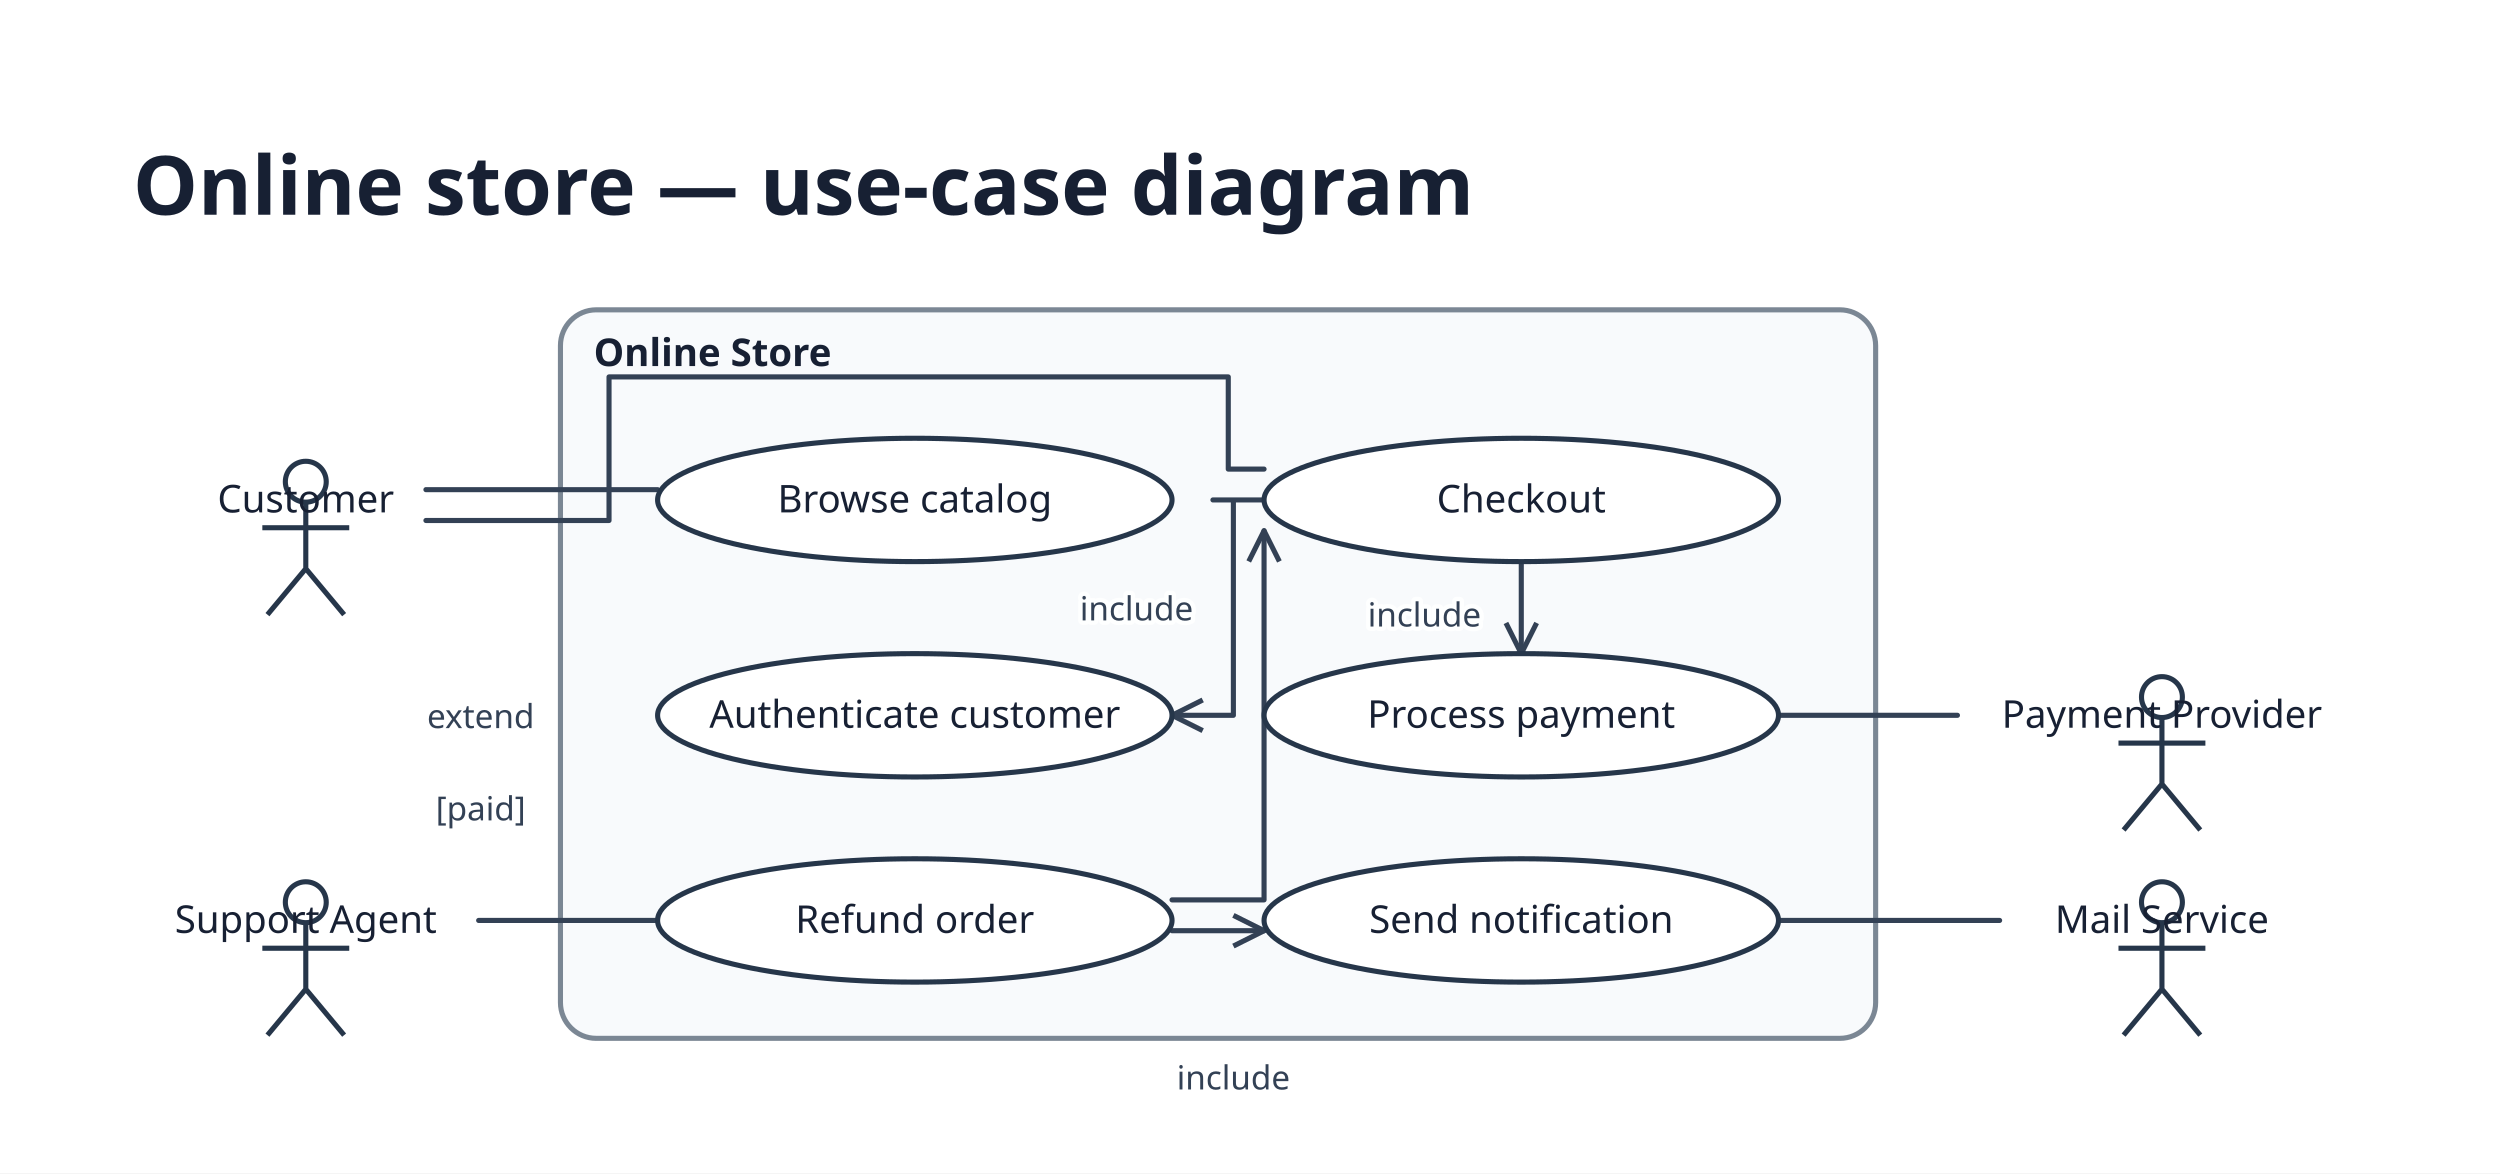
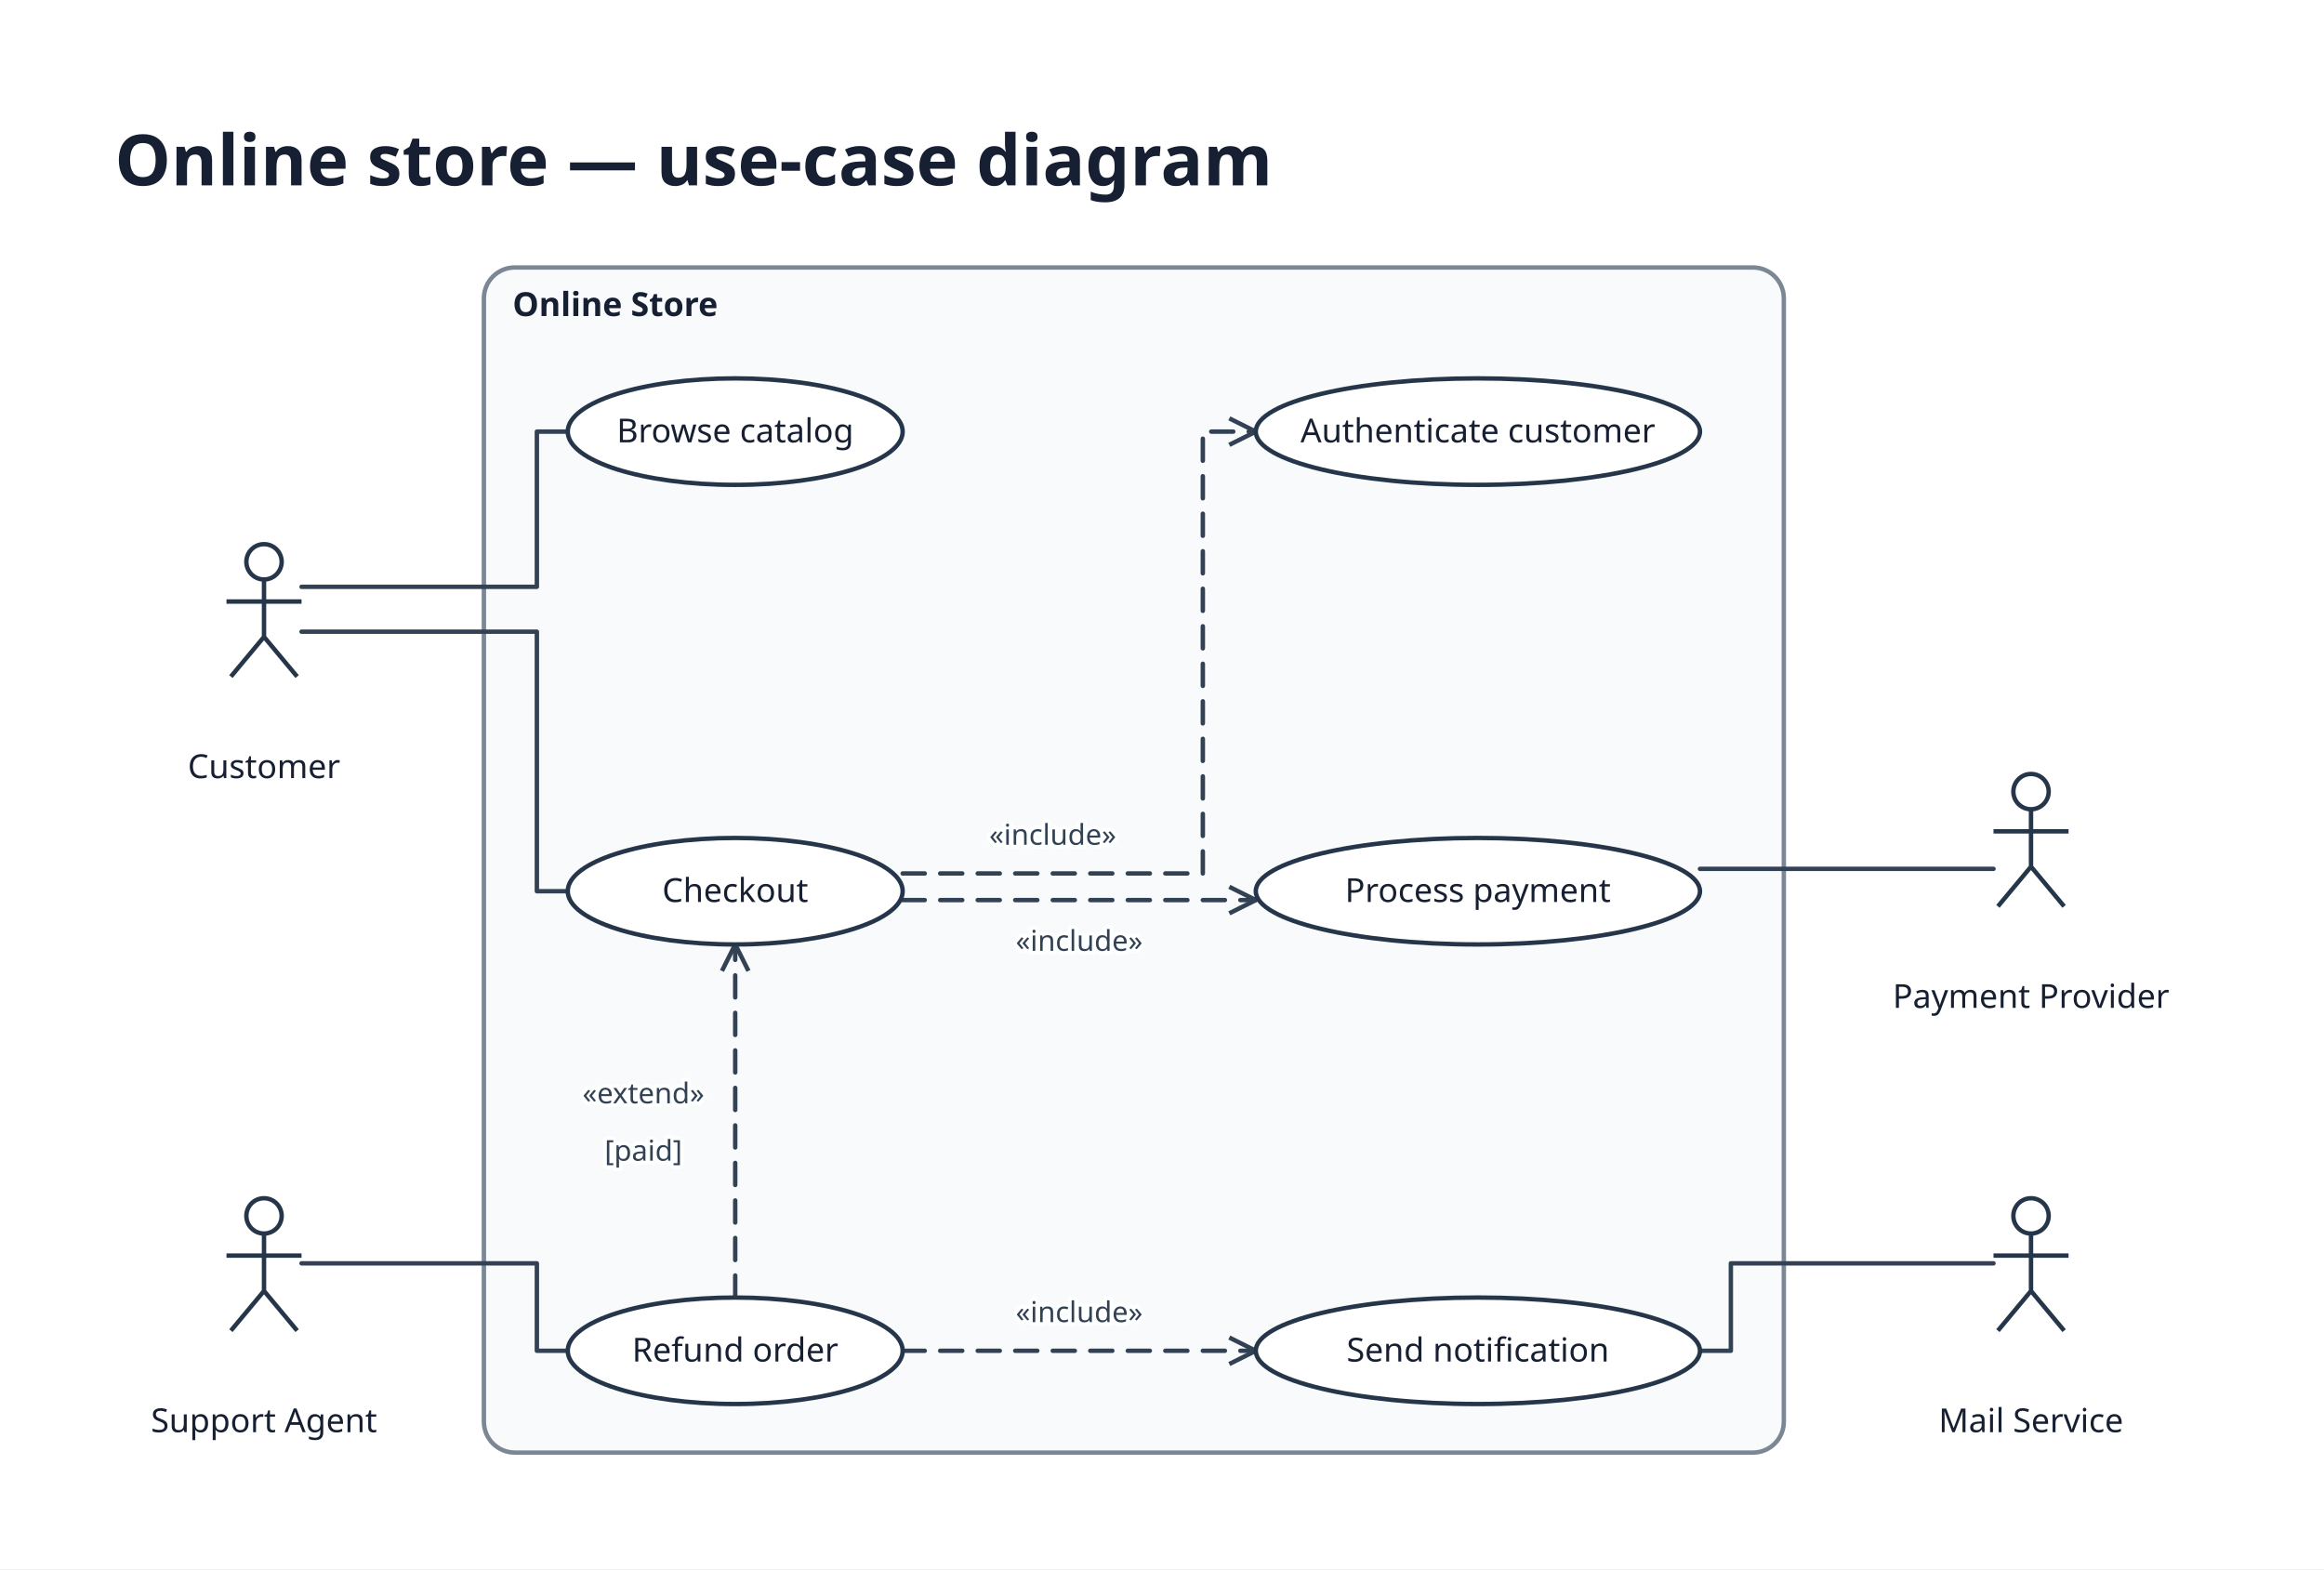
- <svg xmlns="http://www.w3.org/2000/svg" width="978" height="459" viewBox="0 0 978 459" role="img" aria-label="uml-use-case-example">
+ <svg xmlns="http://www.w3.org/2000/svg" width="1053" height="711" viewBox="0 0 1053 711" role="img" aria-label="uml-use-case-example">
  <rect width="100%" height="100%" fill="#ffffff" />
  <g id="boundaries">
-     <rect x="219.25" y="121.2" width="514.5" height="285" rx="14" fill="#f8fafc" stroke="#7b8794" stroke-width="2" />
+     <rect x="219.25" y="121.2" width="589" height="537" rx="14" fill="#f8fafc" stroke="#7b8794" stroke-width="2" />
  </g>
  <g id="corridor-dividers" />
  <g id="lines">
    <g data-line="checkout-auth">
-       <polyline points="494.5,195.575 474.5,195.575 482.5,195.575 482.5,279.825 458.5,279.825" fill="none" stroke="#334155" stroke-width="2" stroke-linejoin="round" stroke-linecap="round" />
-       <path d="M 470.5 273.825 L 458.5 279.825 L 470.5 285.825" fill="none" stroke="#334155" stroke-width="2" stroke-linejoin="round" />
+       <polyline points="409,395.783 545,395.783 545,195.575 569,195.575" fill="none" stroke="#334155" stroke-width="2" stroke-linejoin="round" stroke-linecap="round" stroke-dasharray="10 7" />
+       <path d="M 557 201.575 L 569 195.575 L 557 189.575" fill="none" stroke="#334155" stroke-width="2" stroke-linejoin="round" />
    </g>
    <g data-line="checkout-pay">
-       <polyline points="595.125,219.7 595.125,233.7 595.125,231.7 595.125,255.7" fill="none" stroke="#334155" stroke-width="2" stroke-linejoin="round" stroke-linecap="round" />
-       <path d="M 589.125 243.7 L 595.125 255.7 L 601.125 243.7" fill="none" stroke="#334155" stroke-width="2" stroke-linejoin="round" />
+       <polyline points="409,407.846 569,407.846" fill="none" stroke="#334155" stroke-width="2" stroke-linejoin="round" stroke-linecap="round" stroke-dasharray="10 7" />
+       <path d="M 557 413.846 L 569 407.846 L 557 401.846" fill="none" stroke="#334155" stroke-width="2" stroke-linejoin="round" />
    </g>
    <g data-line="refund-notify">
-       <polyline points="458.5,364.096 478.5,364.096 470.5,364.096 494.5,364.096" fill="none" stroke="#334155" stroke-width="2" stroke-linejoin="round" stroke-linecap="round" />
-       <path d="M 482.5 370.096 L 494.5 364.096 L 482.5 358.096" fill="none" stroke="#334155" stroke-width="2" stroke-linejoin="round" />
+       <polyline points="409,612.075 569,612.075" fill="none" stroke="#334155" stroke-width="2" stroke-linejoin="round" stroke-linecap="round" stroke-dasharray="10 7" />
+       <path d="M 557 618.075 L 569 612.075 L 557 606.075" fill="none" stroke="#334155" stroke-width="2" stroke-linejoin="round" />
    </g>
    <g data-line="refund-checkout">
-       <polyline points="458.5,352.033 472.5,352.033 494.5,352.033 494.5,207.637" fill="none" stroke="#334155" stroke-width="2" stroke-linejoin="round" stroke-linecap="round" />
-       <path d="M 500.5 219.637 L 494.5 207.637 L 488.5 219.637" fill="none" stroke="#334155" stroke-width="2" stroke-linejoin="round" />
+       <polyline points="333.125,587.95 333.125,427.95" fill="none" stroke="#334155" stroke-width="2" stroke-linejoin="round" stroke-linecap="round" stroke-dasharray="10 7" />
+       <path d="M 339.125 439.95 L 333.125 427.95 L 327.125 439.95" fill="none" stroke="#334155" stroke-width="2" stroke-linejoin="round" />
    </g>
    <g data-line="customer-browse">
-       <polyline points="166.625,191.554 257.25,191.554" fill="none" stroke="#334155" stroke-width="2" stroke-linejoin="round" stroke-linecap="round" />
+       <polyline points="136.625,265.908 243.25,265.908 243.25,195.575 257.25,195.575" fill="none" stroke="#334155" stroke-width="2" stroke-linejoin="round" stroke-linecap="round" />
    </g>
    <g data-line="customer-checkout">
-       <polyline points="166.625,203.617 238.25,203.617 238.25,147.45 480.5,147.45 480.5,183.512 494.5,183.512" fill="none" stroke="#334155" stroke-width="2" stroke-linejoin="round" stroke-linecap="round" />
+       <polyline points="136.625,286.242 243.25,286.242 243.25,403.825 257.25,403.825" fill="none" stroke="#334155" stroke-width="2" stroke-linejoin="round" stroke-linecap="round" />
    </g>
    <g data-line="support-refund">
-       <polyline points="187.25,360.075 257.25,360.075" fill="none" stroke="#334155" stroke-width="2" stroke-linejoin="round" stroke-linecap="round" />
+       <polyline points="136.625,572.45 243.25,572.45 243.25,612.075 257.25,612.075" fill="none" stroke="#334155" stroke-width="2" stroke-linejoin="round" stroke-linecap="round" />
    </g>
    <g data-line="provider-pay">
-       <polyline points="765.75,279.825 695.75,279.825" fill="none" stroke="#334155" stroke-width="2" stroke-linejoin="round" stroke-linecap="round" />
+       <polyline points="903.25,393.7 770.25,393.7" fill="none" stroke="#334155" stroke-width="2" stroke-linejoin="round" stroke-linecap="round" />
    </g>
    <g data-line="mail-notify">
-       <polyline points="782.25,360.075 695.75,360.075" fill="none" stroke="#334155" stroke-width="2" stroke-linejoin="round" stroke-linecap="round" />
+       <polyline points="903.25,572.45 784.25,572.45 784.25,612.075 770.25,612.075" fill="none" stroke="#334155" stroke-width="2" stroke-linejoin="round" stroke-linecap="round" />
    </g>
  </g>
  <g id="objects">
    <g fill="none" stroke="#26364a" stroke-width="2">
-       <circle cx="119.625" cy="188.45" r="8" />
-       <path d="M 119.625 196.45 V 222.45 M 102.625 206.45 H 136.625 M 119.625 222.45 L 104.625 240.45 M 119.625 222.45 L 134.625 240.45" />
+       <circle cx="119.625" cy="254.575" r="8" />
+       <path d="M 119.625 262.575 V 288.575 M 102.625 272.575 H 136.625 M 119.625 288.575 L 104.625 306.575 M 119.625 288.575 L 134.625 306.575" />
    </g>
    <g fill="none" stroke="#26364a" stroke-width="2">
-       <circle cx="119.625" cy="352.95" r="8" />
-       <path d="M 119.625 360.95 V 386.95 M 102.625 370.95 H 136.625 M 119.625 386.95 L 104.625 404.95 M 119.625 386.95 L 134.625 404.95" />
+       <circle cx="119.625" cy="550.95" r="8" />
+       <path d="M 119.625 558.95 V 584.95 M 102.625 568.95 H 136.625 M 119.625 584.95 L 104.625 602.95 M 119.625 584.95 L 134.625 602.95" />
    </g>
-     <ellipse cx="357.875" cy="195.575" rx="100.625" ry="24.125" fill="#ffffff" stroke="#26364a" stroke-width="2" />
-     <ellipse cx="595.125" cy="195.575" rx="100.625" ry="24.125" fill="#ffffff" stroke="#26364a" stroke-width="2" />
-     <ellipse cx="357.875" cy="279.825" rx="100.625" ry="24.125" fill="#ffffff" stroke="#26364a" stroke-width="2" />
-     <ellipse cx="595.125" cy="279.825" rx="100.625" ry="24.125" fill="#ffffff" stroke="#26364a" stroke-width="2" />
-     <ellipse cx="357.875" cy="360.075" rx="100.625" ry="24.125" fill="#ffffff" stroke="#26364a" stroke-width="2" />
-     <ellipse cx="595.125" cy="360.075" rx="100.625" ry="24.125" fill="#ffffff" stroke="#26364a" stroke-width="2" />
+     <ellipse cx="333.125" cy="195.575" rx="75.875" ry="24.125" fill="#ffffff" stroke="#26364a" stroke-width="2" />
+     <ellipse cx="669.625" cy="195.575" rx="100.625" ry="24.125" fill="#ffffff" stroke="#26364a" stroke-width="2" />
+     <ellipse cx="333.125" cy="403.825" rx="75.875" ry="24.125" fill="#ffffff" stroke="#26364a" stroke-width="2" />
+     <ellipse cx="669.625" cy="403.825" rx="100.625" ry="24.125" fill="#ffffff" stroke="#26364a" stroke-width="2" />
+     <ellipse cx="333.125" cy="612.075" rx="75.875" ry="24.125" fill="#ffffff" stroke="#26364a" stroke-width="2" />
+     <ellipse cx="669.625" cy="612.075" rx="100.625" ry="24.125" fill="#ffffff" stroke="#26364a" stroke-width="2" />
    <g fill="none" stroke="#26364a" stroke-width="2">
-       <circle cx="845.75" cy="272.7" r="8" />
-       <path d="M 845.75 280.7 V 306.7 M 828.75 290.7 H 862.75 M 845.75 306.7 L 830.75 324.7 M 845.75 306.7 L 860.75 324.7" />
+       <circle cx="920.25" cy="358.7" r="8" />
+       <path d="M 920.25 366.7 V 392.7 M 903.25 376.7 H 937.25 M 920.25 392.7 L 905.25 410.7 M 920.25 392.7 L 935.25 410.7" />
    </g>
    <g fill="none" stroke="#26364a" stroke-width="2">
-       <circle cx="845.75" cy="352.95" r="8" />
-       <path d="M 845.75 360.95 V 386.95 M 828.75 370.95 H 862.75 M 845.75 386.95 L 830.75 404.95 M 845.75 386.95 L 860.75 404.95" />
+       <circle cx="920.25" cy="550.95" r="8" />
+       <path d="M 920.25 558.95 V 584.95 M 903.25 568.95 H 937.25 M 920.25 584.95 L 905.25 602.95 M 920.25 584.95 L 935.25 602.95" />
    </g>
  </g>
  <g id="ports" />
  <g id="text">
    <text x="52" y="84" text-anchor="start" fill="#172033" font-family="ui-rounded, 'Comic Sans MS', sans-serif" font-size="32" font-weight="700">Online store — use-case diagram</text>
-     <text x="119.625" y="200.45" text-anchor="middle" fill="#172033" font-family="ui-rounded, 'Comic Sans MS', sans-serif" font-size="15" font-weight="450">Customer</text>
-     <text x="119.625" y="364.95" text-anchor="middle" fill="#172033" font-family="ui-rounded, 'Comic Sans MS', sans-serif" font-size="15" font-weight="450">Support Agent</text>
+     <text x="119.625" y="352.575" text-anchor="middle" fill="#172033" font-family="ui-rounded, 'Comic Sans MS', sans-serif" font-size="15" font-weight="450">Customer</text>
+     <text x="119.625" y="648.95" text-anchor="middle" fill="#172033" font-family="ui-rounded, 'Comic Sans MS', sans-serif" font-size="15" font-weight="450">Support Agent</text>
    <text x="232.25" y="143.2" text-anchor="start" fill="#172033" font-family="ui-rounded, 'Comic Sans MS', sans-serif" font-size="15" font-weight="700">Online Store</text>
-     <text x="357.875" y="200.45" text-anchor="middle" fill="#172033" font-family="ui-rounded, 'Comic Sans MS', sans-serif" font-size="15" font-weight="450">Browse catalog</text>
-     <text x="595.125" y="200.45" text-anchor="middle" fill="#172033" font-family="ui-rounded, 'Comic Sans MS', sans-serif" font-size="15" font-weight="450">Checkout</text>
-     <text x="357.875" y="284.7" text-anchor="middle" fill="#172033" font-family="ui-rounded, 'Comic Sans MS', sans-serif" font-size="15" font-weight="450">Authenticate customer</text>
-     <text x="595.125" y="284.7" text-anchor="middle" fill="#172033" font-family="ui-rounded, 'Comic Sans MS', sans-serif" font-size="15" font-weight="450">Process payment</text>
-     <text x="357.875" y="364.95" text-anchor="middle" fill="#172033" font-family="ui-rounded, 'Comic Sans MS', sans-serif" font-size="15" font-weight="450">Refund order</text>
-     <text x="595.125" y="364.95" text-anchor="middle" fill="#172033" font-family="ui-rounded, 'Comic Sans MS', sans-serif" font-size="15" font-weight="450">Send notification</text>
-     <text x="845.75" y="284.7" text-anchor="middle" fill="#172033" font-family="ui-rounded, 'Comic Sans MS', sans-serif" font-size="15" font-weight="450">Payment Provider</text>
-     <text x="845.75" y="364.95" text-anchor="middle" fill="#172033" font-family="ui-rounded, 'Comic Sans MS', sans-serif" font-size="15" font-weight="450">Mail Service</text>
+     <text x="333.125" y="200.45" text-anchor="middle" fill="#172033" font-family="ui-rounded, 'Comic Sans MS', sans-serif" font-size="15" font-weight="450">Browse catalog</text>
+     <text x="669.625" y="200.45" text-anchor="middle" fill="#172033" font-family="ui-rounded, 'Comic Sans MS', sans-serif" font-size="15" font-weight="450">Authenticate customer</text>
+     <text x="333.125" y="408.7" text-anchor="middle" fill="#172033" font-family="ui-rounded, 'Comic Sans MS', sans-serif" font-size="15" font-weight="450">Checkout</text>
+     <text x="669.625" y="408.7" text-anchor="middle" fill="#172033" font-family="ui-rounded, 'Comic Sans MS', sans-serif" font-size="15" font-weight="450">Process payment</text>
+     <text x="333.125" y="616.95" text-anchor="middle" fill="#172033" font-family="ui-rounded, 'Comic Sans MS', sans-serif" font-size="15" font-weight="450">Refund order</text>
+     <text x="669.625" y="616.95" text-anchor="middle" fill="#172033" font-family="ui-rounded, 'Comic Sans MS', sans-serif" font-size="15" font-weight="450">Send notification</text>
+     <text x="920.25" y="456.7" text-anchor="middle" fill="#172033" font-family="ui-rounded, 'Comic Sans MS', sans-serif" font-size="15" font-weight="450">Payment Provider</text>
+     <text x="920.25" y="648.95" text-anchor="middle" fill="#172033" font-family="ui-rounded, 'Comic Sans MS', sans-serif" font-size="15" font-weight="450">Mail Service</text>
    <g data-line-label="checkout-auth">
-       <text x="444.6" y="242.7" text-anchor="middle" font-family="ui-rounded, sans-serif" font-size="13" fill="#334155" stroke="#ffffff" stroke-opacity=".92" stroke-width="3.5" stroke-linejoin="round" paint-order="stroke fill">include</text>
+       <text x="477" y="382.783" text-anchor="middle" font-family="ui-rounded, sans-serif" font-size="13" fill="#334155" stroke="#ffffff" stroke-opacity=".92" stroke-width="3.5" stroke-linejoin="round" paint-order="stroke fill">«include»</text>
    </g>
    <g data-line-label="checkout-pay">
-       <text x="557.225" y="245.1" text-anchor="middle" font-family="ui-rounded, sans-serif" font-size="13" fill="#334155" stroke="#ffffff" stroke-opacity=".92" stroke-width="3.5" stroke-linejoin="round" paint-order="stroke fill">include</text>
+       <text x="489" y="430.846" text-anchor="middle" font-family="ui-rounded, sans-serif" font-size="13" fill="#334155" stroke="#ffffff" stroke-opacity=".92" stroke-width="3.5" stroke-linejoin="round" paint-order="stroke fill">«include»</text>
    </g>
    <g data-line-label="refund-notify">
-       <text x="482.5" y="426.2" text-anchor="middle" font-family="ui-rounded, sans-serif" font-size="13" fill="#334155" stroke="#ffffff" stroke-opacity=".92" stroke-width="3.5" stroke-linejoin="round" paint-order="stroke fill">include</text>
+       <text x="489" y="599.075" text-anchor="middle" font-family="ui-rounded, sans-serif" font-size="13" fill="#334155" stroke="#ffffff" stroke-opacity=".92" stroke-width="3.5" stroke-linejoin="round" paint-order="stroke fill">«include»</text>
    </g>
    <g data-line-label="refund-checkout">
-       <text x="188.05" y="284.835" text-anchor="middle" font-family="ui-rounded, sans-serif" font-size="13" fill="#334155" stroke="#ffffff" stroke-opacity=".92" stroke-width="3.5" stroke-linejoin="round" paint-order="stroke fill">extend</text>
+       <text x="291.525" y="499.95" text-anchor="middle" font-family="ui-rounded, sans-serif" font-size="13" fill="#334155" stroke="#ffffff" stroke-opacity=".92" stroke-width="3.5" stroke-linejoin="round" paint-order="stroke fill">«extend»</text>
    </g>
    <g data-line-label="refund-checkout">
-       <text x="188.05" y="320.934" text-anchor="middle" font-family="ui-rounded, sans-serif" font-size="13" fill="#334155" stroke="#ffffff" stroke-opacity=".92" stroke-width="3.5" stroke-linejoin="round" paint-order="stroke fill">[paid]</text>
+       <text x="291.525" y="525.95" text-anchor="middle" font-family="ui-rounded, sans-serif" font-size="13" fill="#334155" stroke="#ffffff" stroke-opacity=".92" stroke-width="3.5" stroke-linejoin="round" paint-order="stroke fill">[paid]</text>
    </g>
  </g>
</svg>
